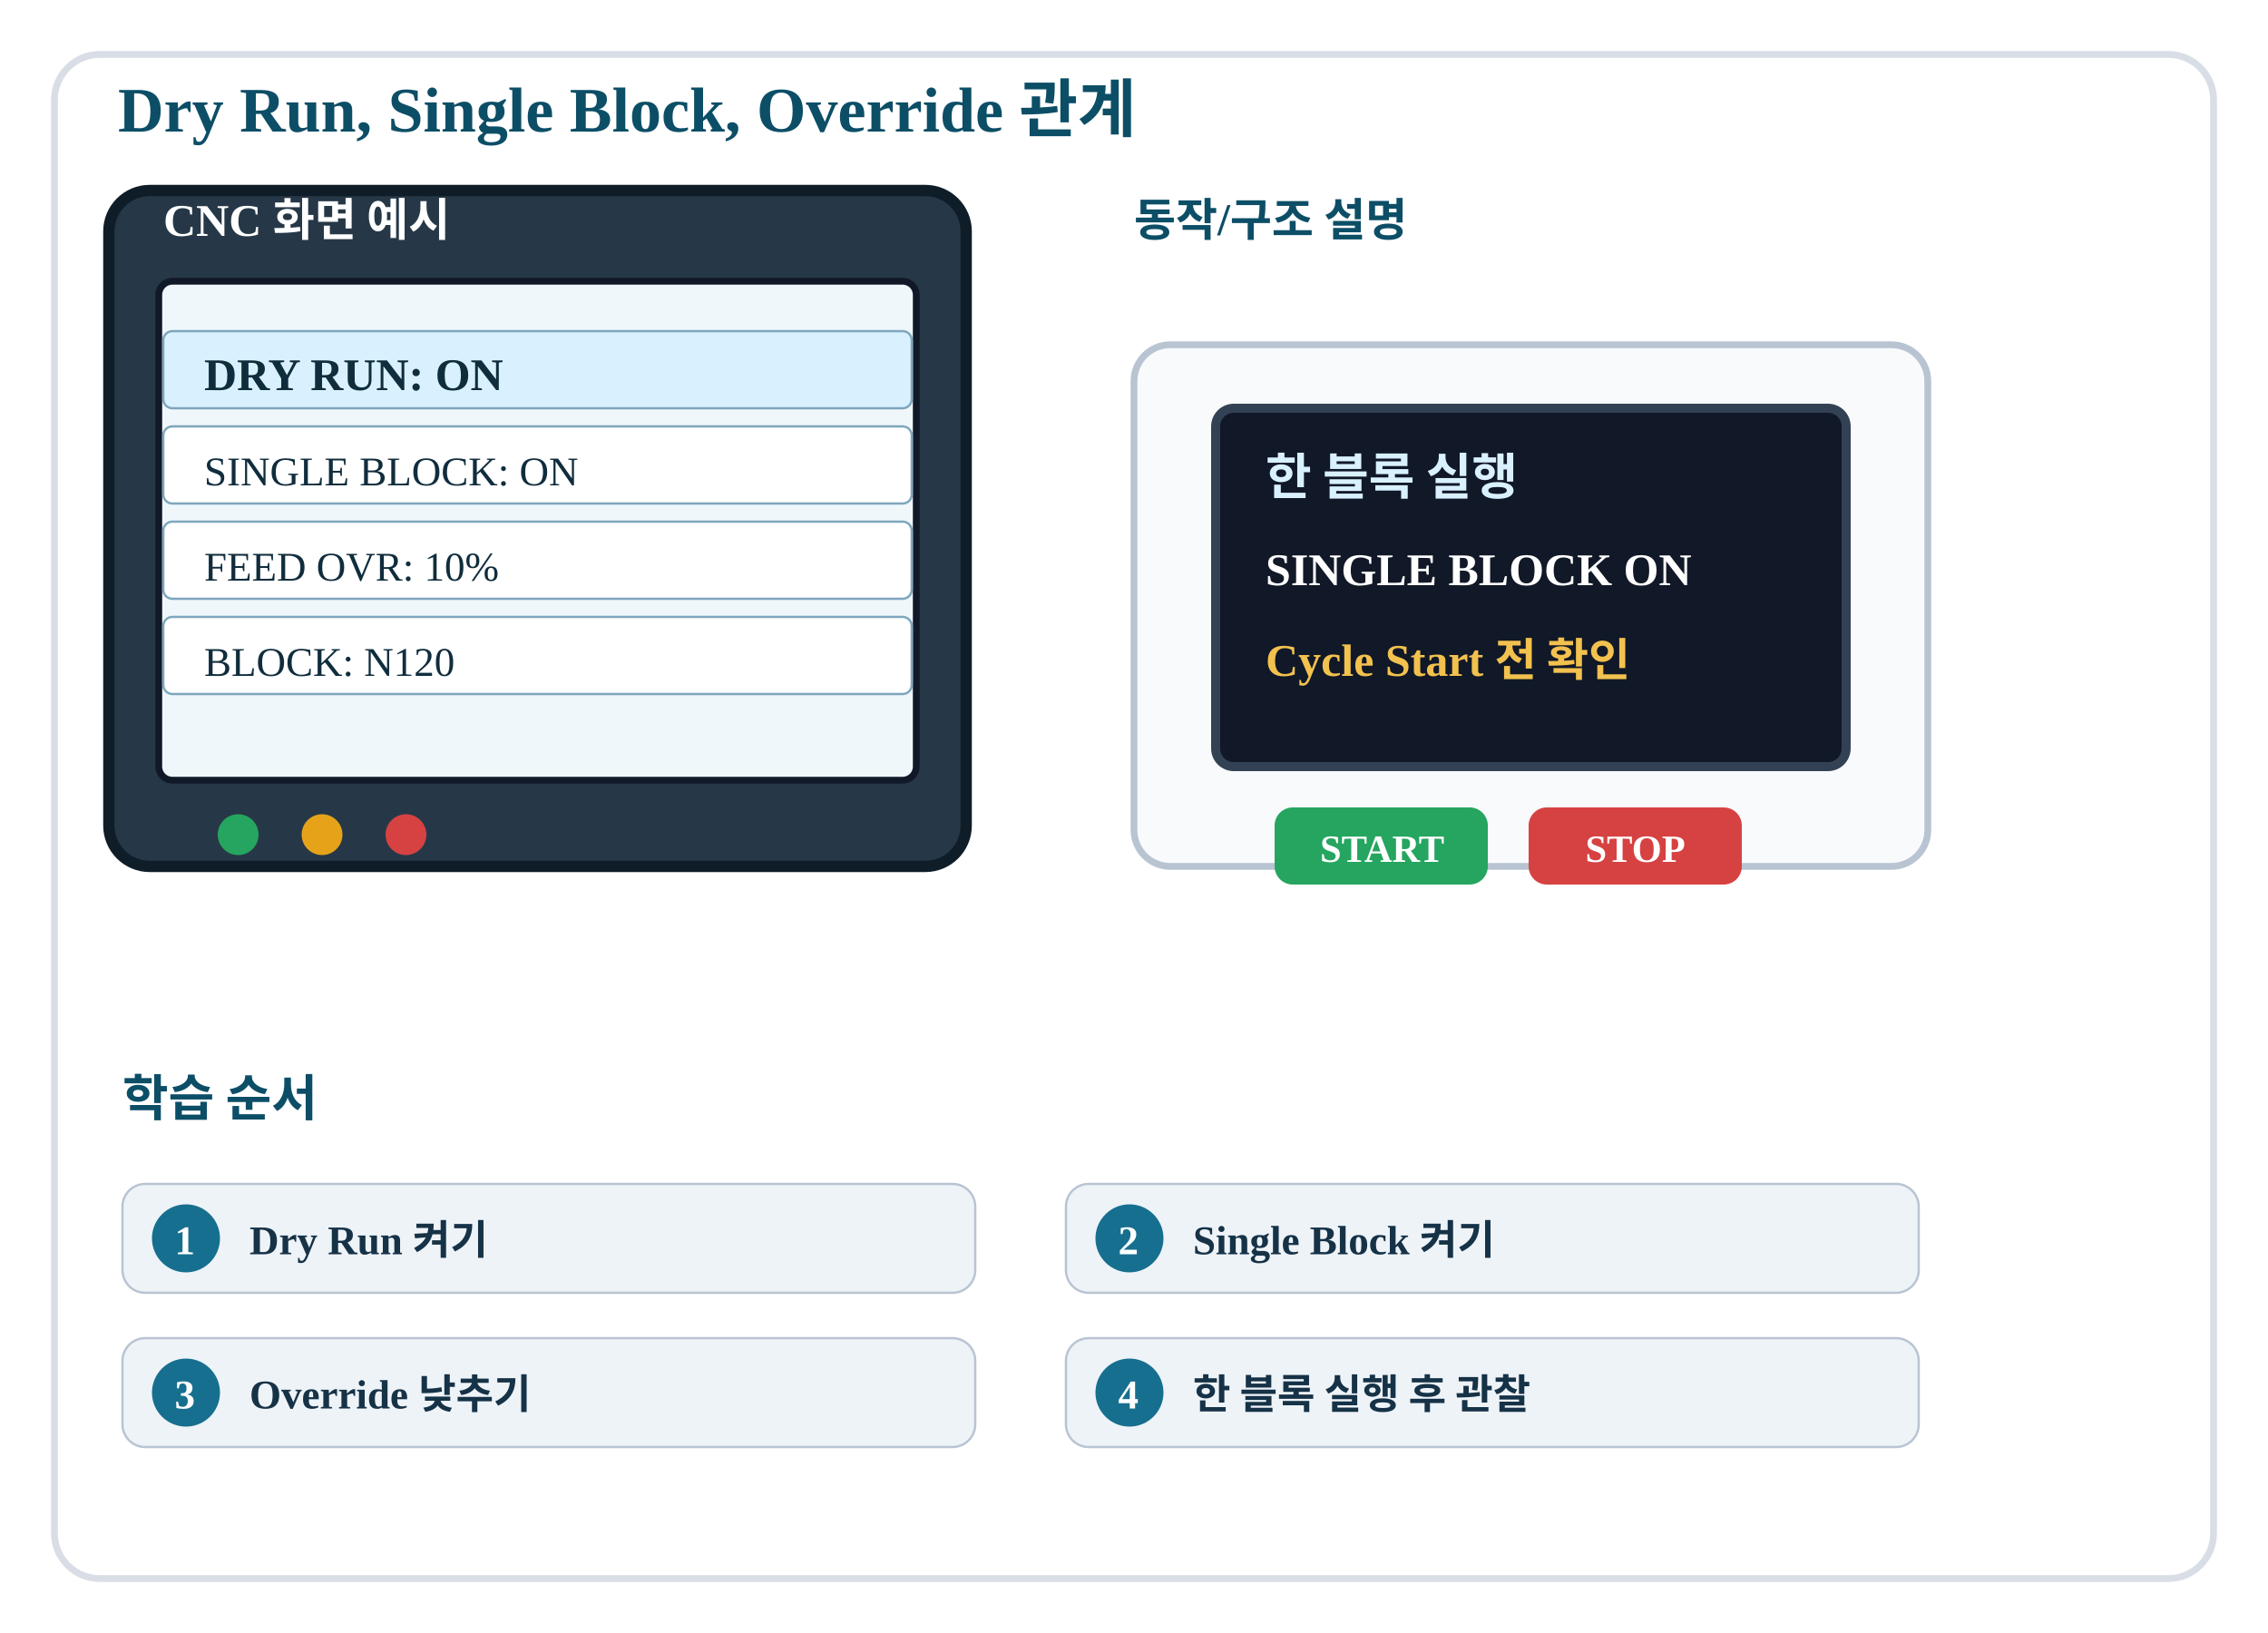
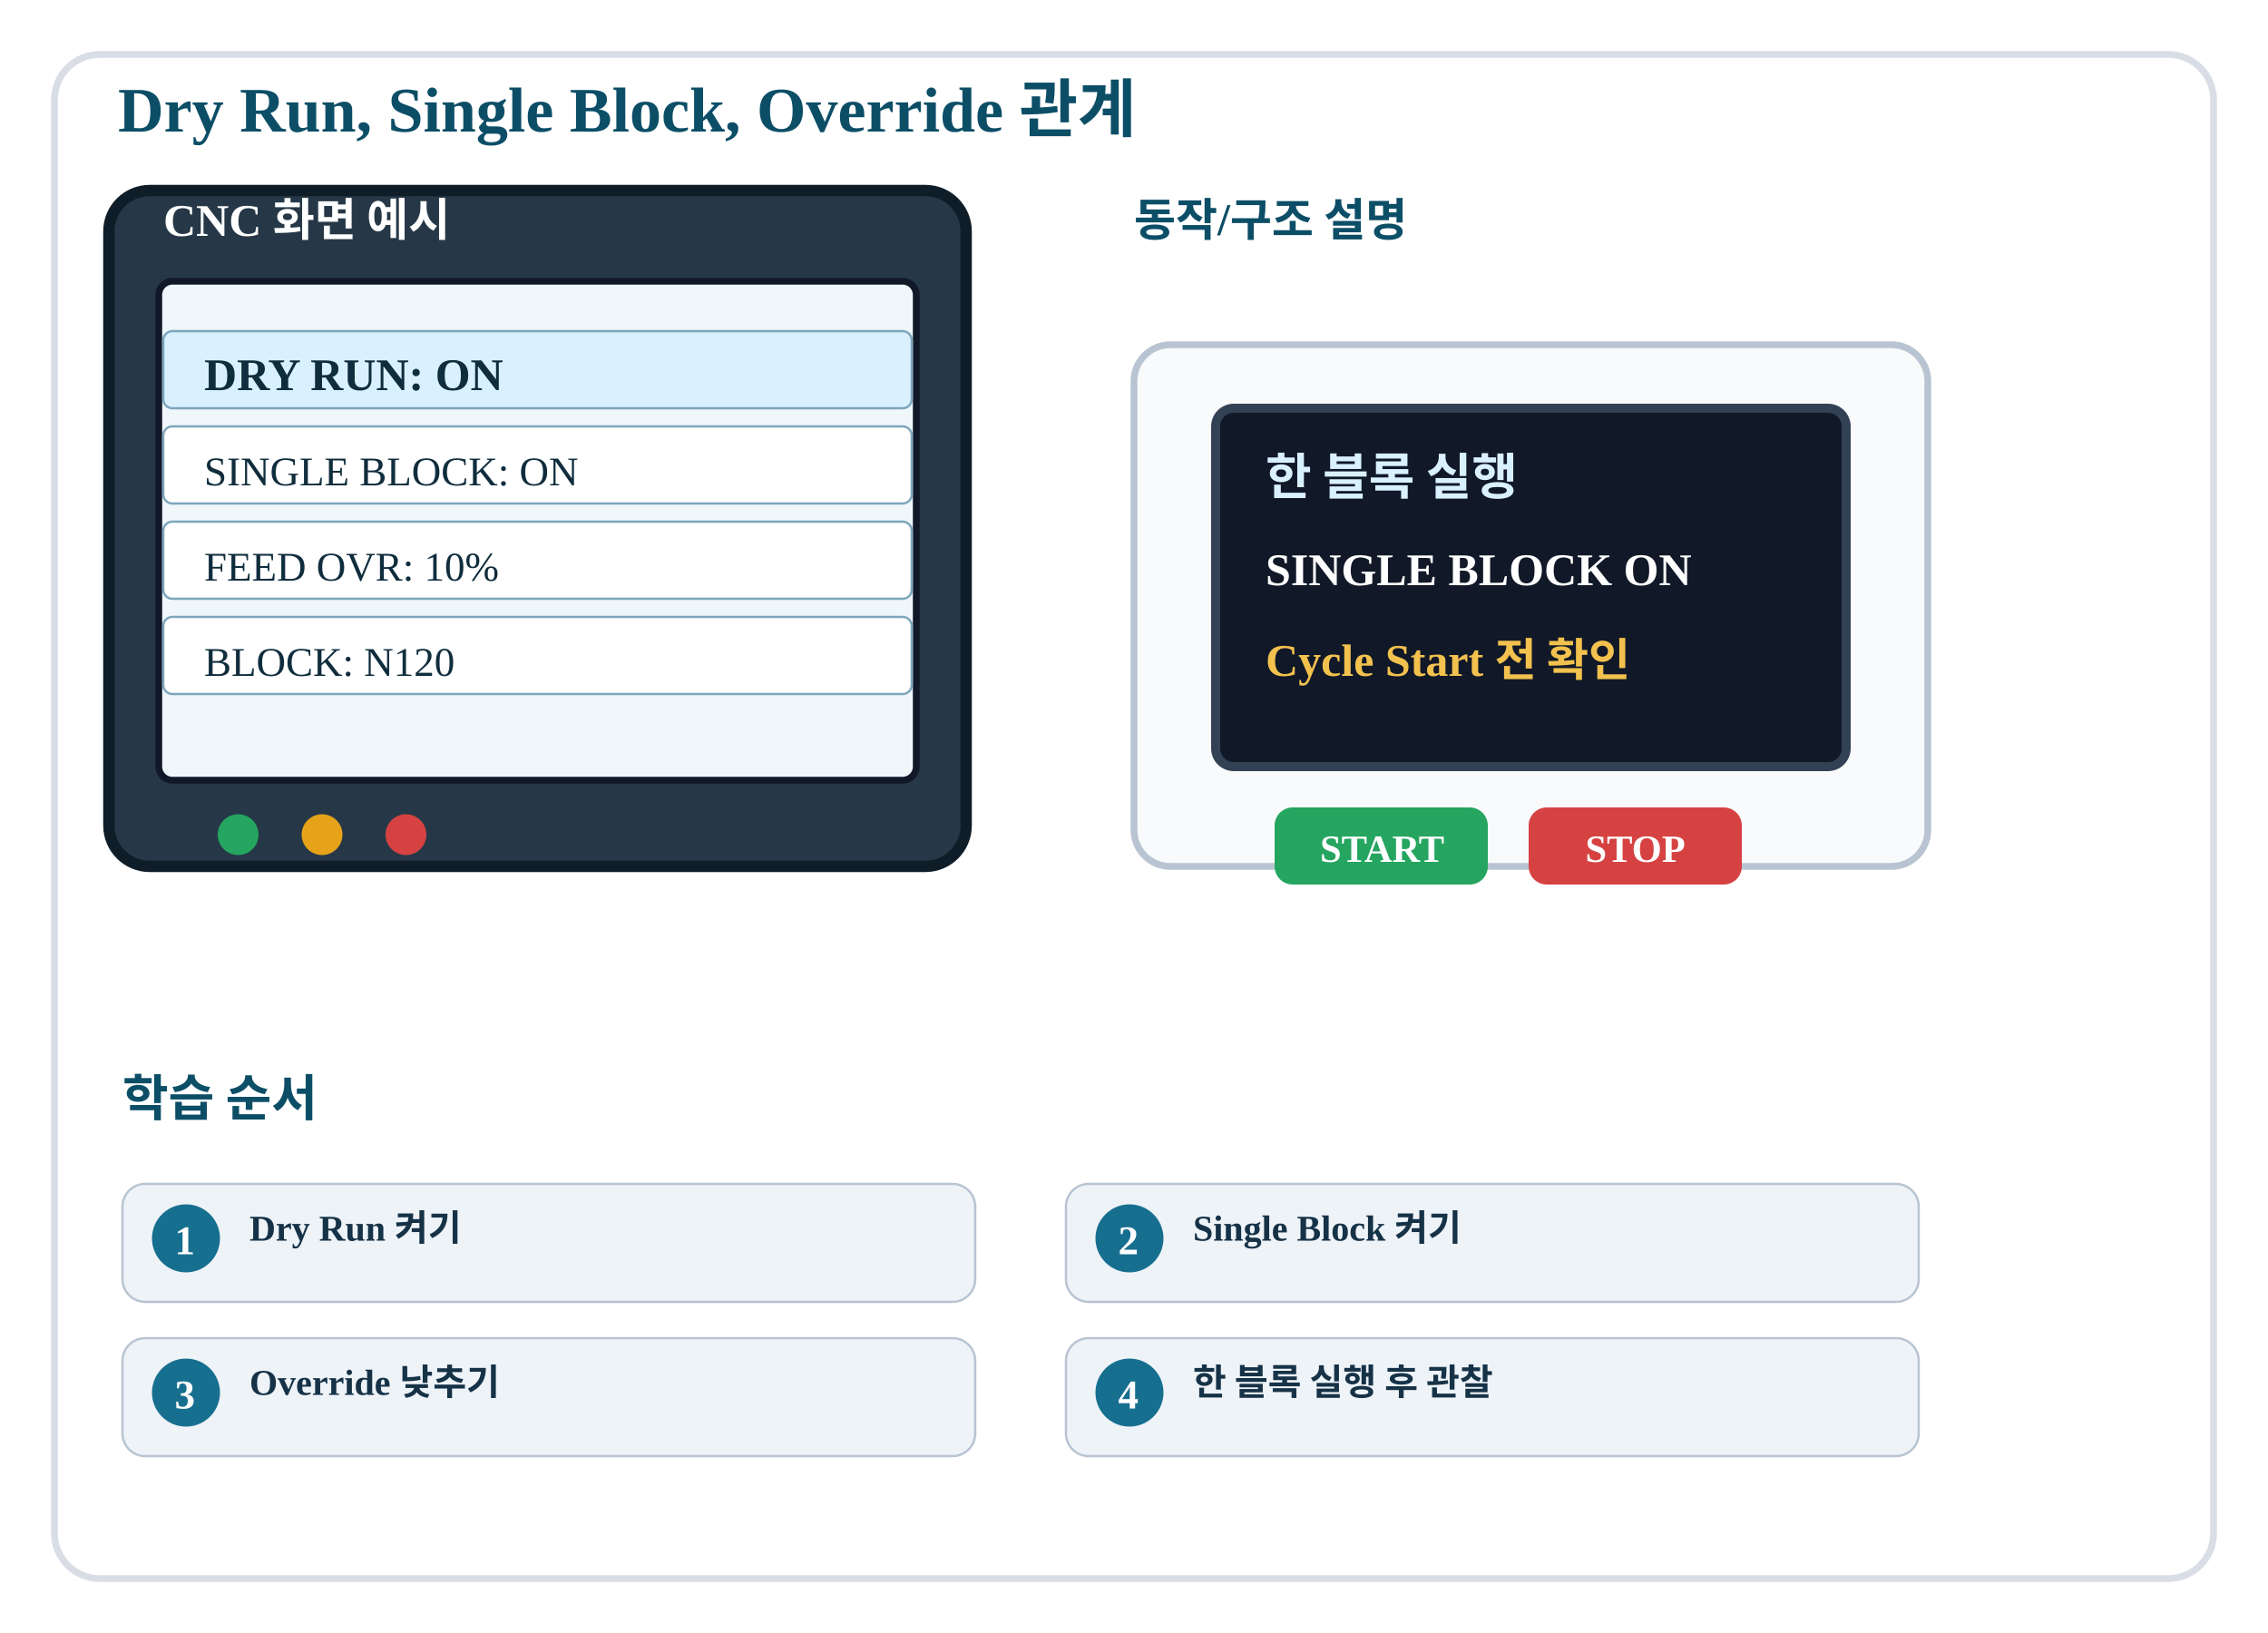
<svg xmlns="http://www.w3.org/2000/svg" width="1000" height="720" viewBox="0 0 1000 720" role="img" aria-labelledby="title desc">
  <defs>
-     <marker id="arrow-blue" markerWidth="12" markerHeight="12" refX="10" refY="6" orient="auto">
-       <path d="M2,2 L10,6 L2,10 Z" fill="#176f8f" />
+     <marker id="arrow-blue" markerWidth="9" markerHeight="9" refX="8" refY="4.5" orient="auto">
+       <path d="M1.5,1.5 L8,4.5 L1.5,7.5 Z" fill="#176f8f" />
    </marker>
-     <marker id="arrow-red" markerWidth="12" markerHeight="12" refX="10" refY="6" orient="auto">
-       <path d="M2,2 L10,6 L2,10 Z" fill="#d64242" />
+     <marker id="arrow-red" markerWidth="9" markerHeight="9" refX="8" refY="4.5" orient="auto">
+       <path d="M1.5,1.5 L8,4.5 L1.5,7.5 Z" fill="#d64242" />
    </marker>
-     <marker id="arrow-green" markerWidth="12" markerHeight="12" refX="10" refY="6" orient="auto">
-       <path d="M2,2 L10,6 L2,10 Z" fill="#25a55f" />
+     <marker id="arrow-green" markerWidth="9" markerHeight="9" refX="8" refY="4.5" orient="auto">
+       <path d="M1.5,1.5 L8,4.5 L1.5,7.5 Z" fill="#25a55f" />
    </marker>
  </defs>
  <rect width="1000" height="720" fill="#ffffff" />
  <rect x="24" y="24" width="952" height="672" rx="20" fill="#ffffff" stroke="#d8dde6" stroke-width="3" />
  <text x="52" y="58" font-size="28" font-weight="800" fill="#0d4e67">Dry Run, Single Block, Override 관계</text>
  <g>
    <rect x="48" y="84" width="378" height="298" rx="18" fill="#263847" stroke="#0f1d28" stroke-width="5" />
    <rect x="70" y="124" width="334" height="220" rx="6" fill="#eff7fb" stroke="#111827" stroke-width="3" />
    <circle cx="105" cy="368" r="9" fill="#25a55f" />
    <circle cx="142" cy="368" r="9" fill="#e6a319" />
    <circle cx="179" cy="368" r="9" fill="#d64242" />
    <text x="72" y="104" font-size="20" font-weight="800" fill="#ffffff">CNC 화면 예시</text>
    <rect x="72" y="146" width="330" height="34" rx="4" fill="#d9f1ff" stroke="#7ea6bd" />
    <text x="90" y="172" font-size="20" font-weight="800" fill="#102d3d">DRY RUN: ON</text>
    <rect x="72" y="188" width="330" height="34" rx="4" fill="#ffffff" stroke="#7ea6bd" />
    <text x="90" y="214" font-size="18" font-weight="500" fill="#102d3d">SINGLE BLOCK: ON</text>
    <rect x="72" y="230" width="330" height="34" rx="4" fill="#ffffff" stroke="#7ea6bd" />
    <text x="90" y="256" font-size="18" font-weight="500" fill="#102d3d">FEED OVR: 10%</text>
    <rect x="72" y="272" width="330" height="34" rx="4" fill="#ffffff" stroke="#7ea6bd" />
    <text x="90" y="298" font-size="18" font-weight="500" fill="#102d3d">BLOCK: N120</text>
  </g>
  <g transform="translate(500 94)">
    <text x="0" y="10" font-size="20" font-weight="800" fill="#0d4e67">동작/구조 설명</text>
    <rect x="0" y="58" width="350" height="230" rx="16" fill="#f8fafc" stroke="#b8c4d2" stroke-width="3" />
    <rect x="36" y="86" width="278" height="158" rx="8" fill="#111827" stroke="#334155" stroke-width="4" />
    <text x="58" y="124" font-size="22" font-weight="800" fill="#d9f1ff">한 블록 실행</text>
    <text x="58" y="164" font-size="20" font-weight="700" fill="#ffffff">SINGLE BLOCK ON</text>
    <text x="58" y="204" font-size="20" font-weight="700" fill="#f2c14e">Cycle Start 전 확인</text>
    <rect x="62" y="262" width="94" height="34" rx="8" fill="#25a55f" />
    <text x="82" y="286" font-size="17" font-weight="800" fill="#ffffff">START</text>
    <rect x="174" y="262" width="94" height="34" rx="8" fill="#d64242" />
    <text x="199" y="286" font-size="17" font-weight="800" fill="#ffffff">STOP</text>
  </g>
  <text x="54" y="492" font-size="22" font-weight="800" fill="#0d4e67">학습 순서</text>
-   <rect x="54" y="522" width="376" height="48" rx="10" fill="#eef3f8" stroke="#b8c4d2" />
+   <rect x="54" y="522" width="376" height="52" rx="10" fill="#eef3f8" stroke="#b8c4d2" />
  <circle cx="82" cy="546" r="15" fill="#176f8f" />
  <text x="77" y="553" font-size="18" font-weight="800" fill="#ffffff">1</text>
-   <text x="110" y="553" font-size="18" font-weight="700" fill="#163247">Dry Run 켜기</text>
-   <rect x="470" y="522" width="376" height="48" rx="10" fill="#eef3f8" stroke="#b8c4d2" />
+   <text x="110" y="547" font-size="16" font-weight="700" fill="#163247">
+     <tspan x="110" dy="0">Dry Run 켜기</tspan>
+   </text>
+   <rect x="470" y="522" width="376" height="52" rx="10" fill="#eef3f8" stroke="#b8c4d2" />
  <circle cx="498" cy="546" r="15" fill="#176f8f" />
  <text x="493" y="553" font-size="18" font-weight="800" fill="#ffffff">2</text>
-   <text x="526" y="553" font-size="18" font-weight="700" fill="#163247">Single Block 켜기</text>
-   <rect x="54" y="590" width="376" height="48" rx="10" fill="#eef3f8" stroke="#b8c4d2" />
+   <text x="526" y="547" font-size="16" font-weight="700" fill="#163247">
+     <tspan x="526" dy="0">Single Block 켜기</tspan>
+   </text>
+   <rect x="54" y="590" width="376" height="52" rx="10" fill="#eef3f8" stroke="#b8c4d2" />
  <circle cx="82" cy="614" r="15" fill="#176f8f" />
  <text x="77" y="621" font-size="18" font-weight="800" fill="#ffffff">3</text>
-   <text x="110" y="621" font-size="18" font-weight="700" fill="#163247">Override 낮추기</text>
-   <rect x="470" y="590" width="376" height="48" rx="10" fill="#eef3f8" stroke="#b8c4d2" />
+   <text x="110" y="615" font-size="16" font-weight="700" fill="#163247">
+     <tspan x="110" dy="0">Override 낮추기</tspan>
+   </text>
+   <rect x="470" y="590" width="376" height="52" rx="10" fill="#eef3f8" stroke="#b8c4d2" />
  <circle cx="498" cy="614" r="15" fill="#176f8f" />
  <text x="493" y="621" font-size="18" font-weight="800" fill="#ffffff">4</text>
-   <text x="526" y="621" font-size="18" font-weight="700" fill="#163247">한 블록 실행 후 관찰</text>
+   <text x="526" y="615" font-size="16" font-weight="700" fill="#163247">
+     <tspan x="526" dy="0">한 블록 실행 후 관찰</tspan>
+   </text>
</svg>
